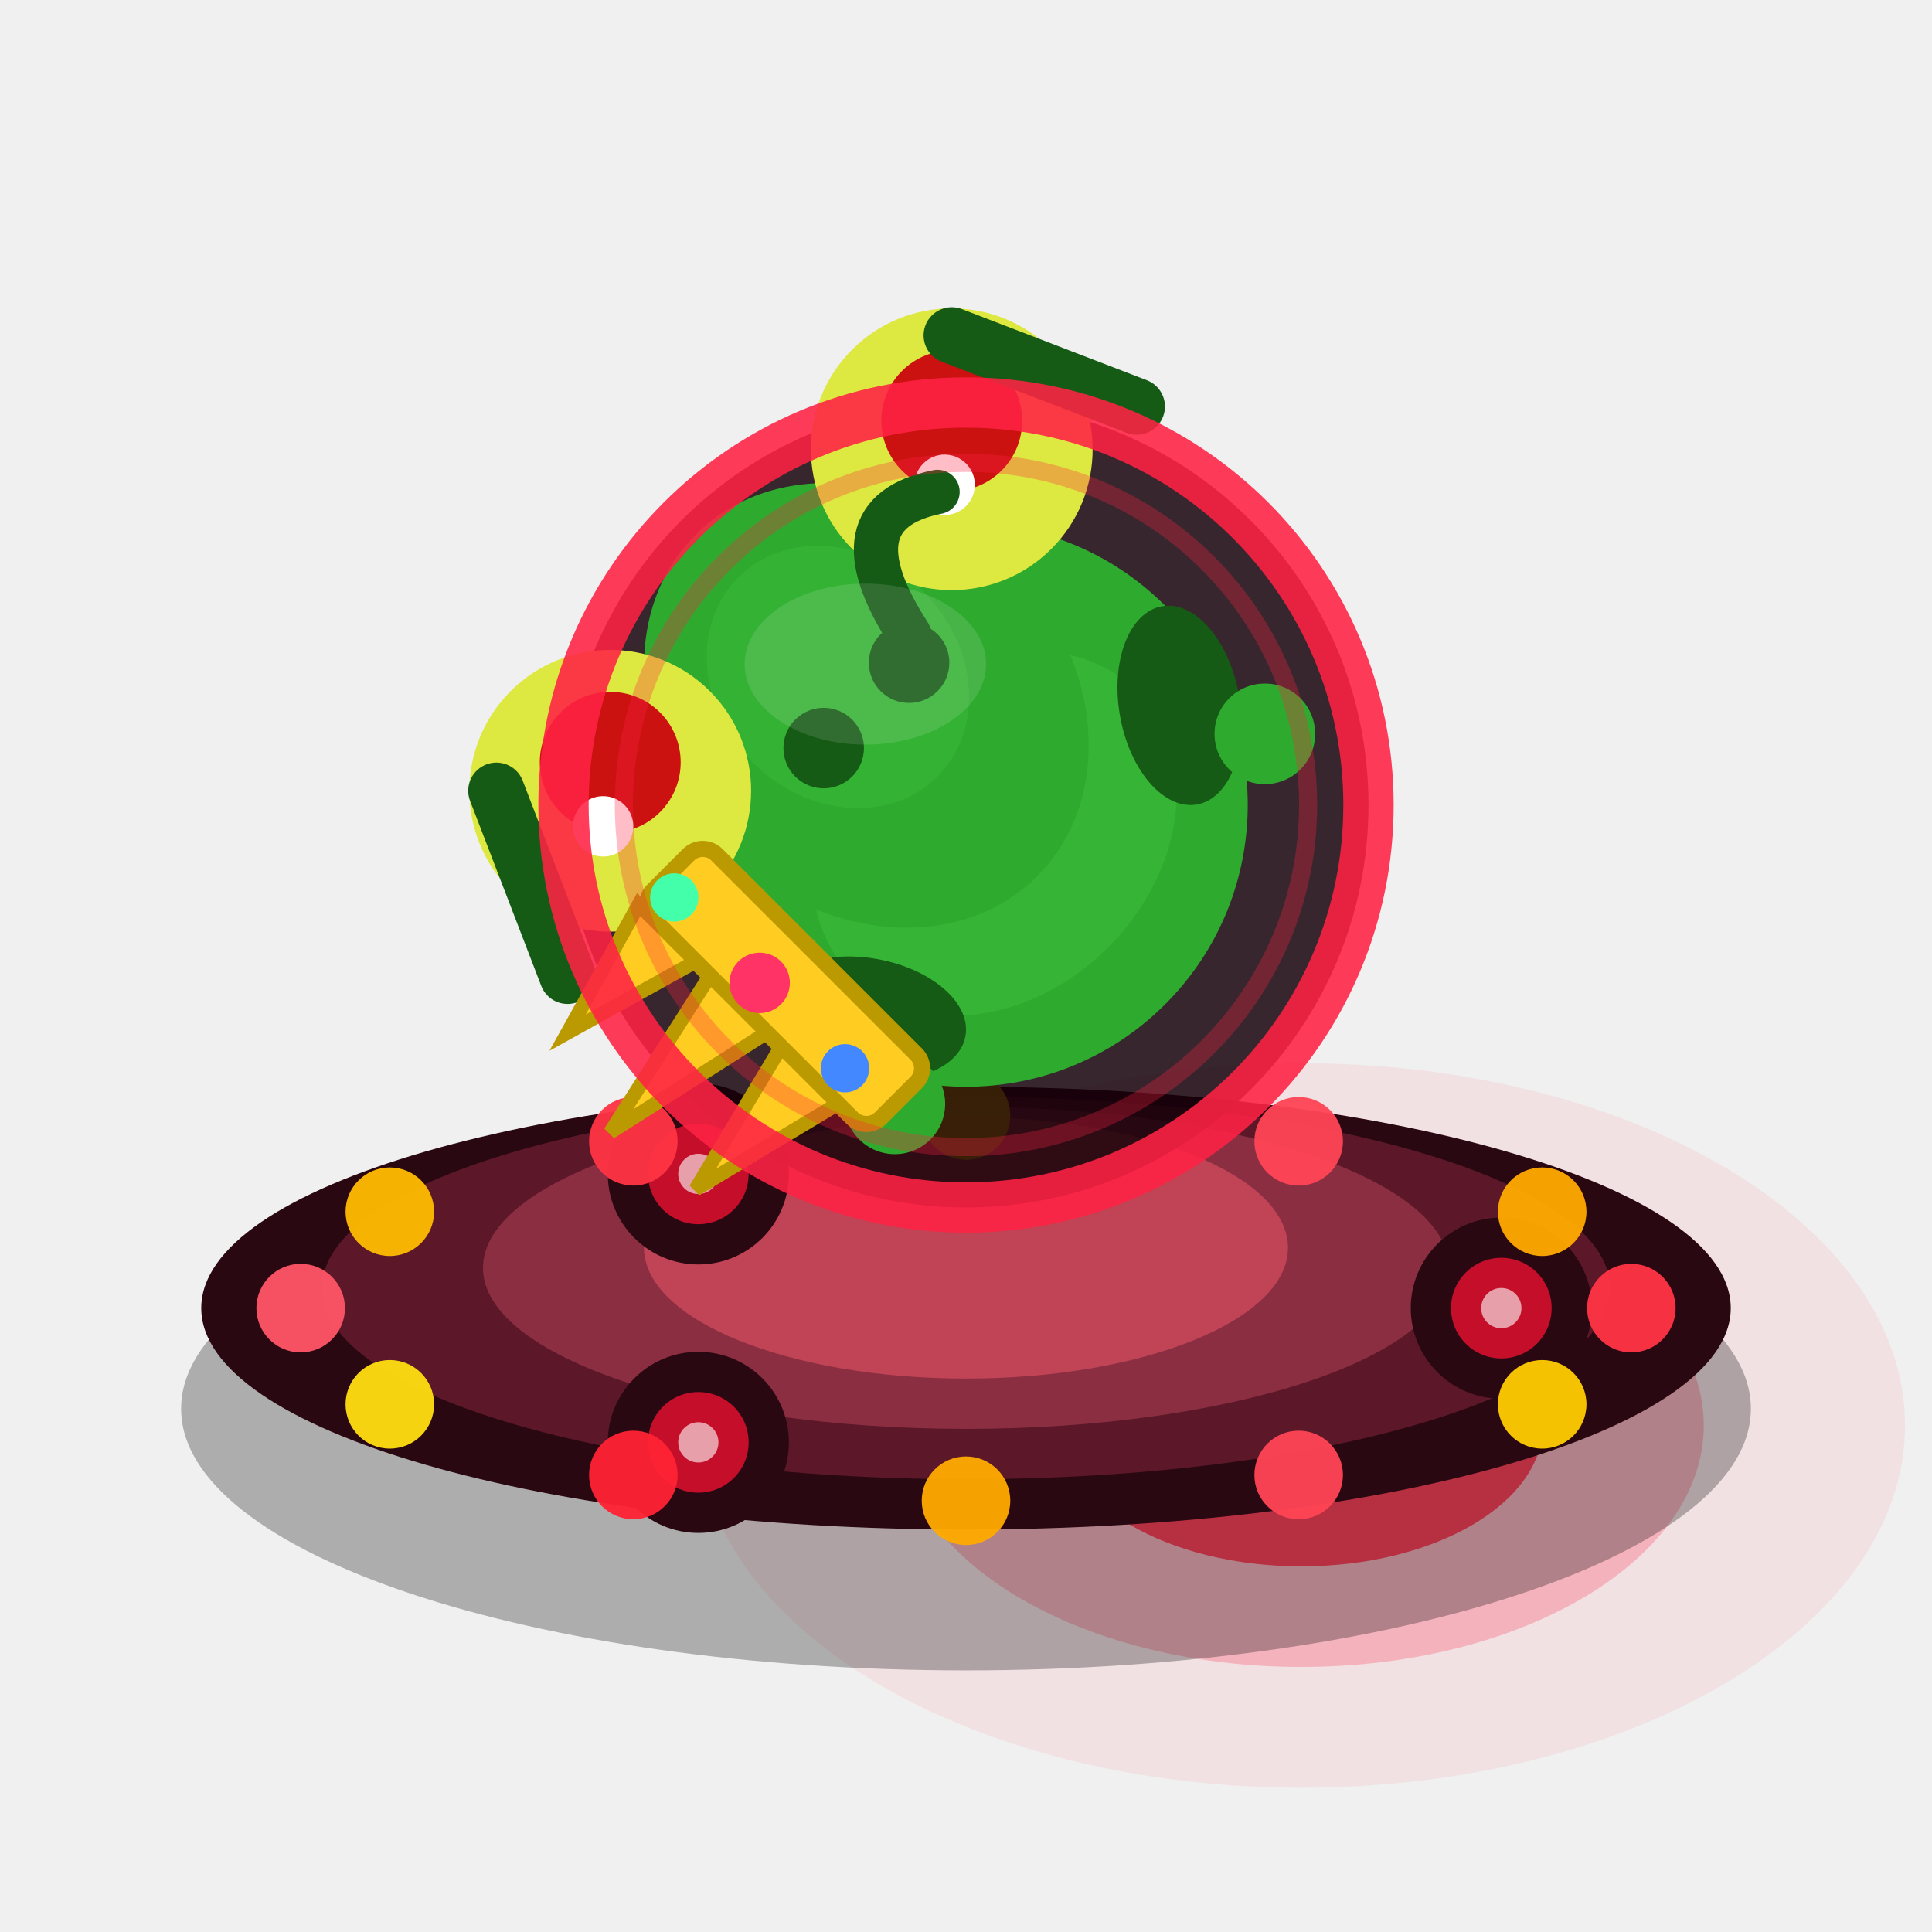
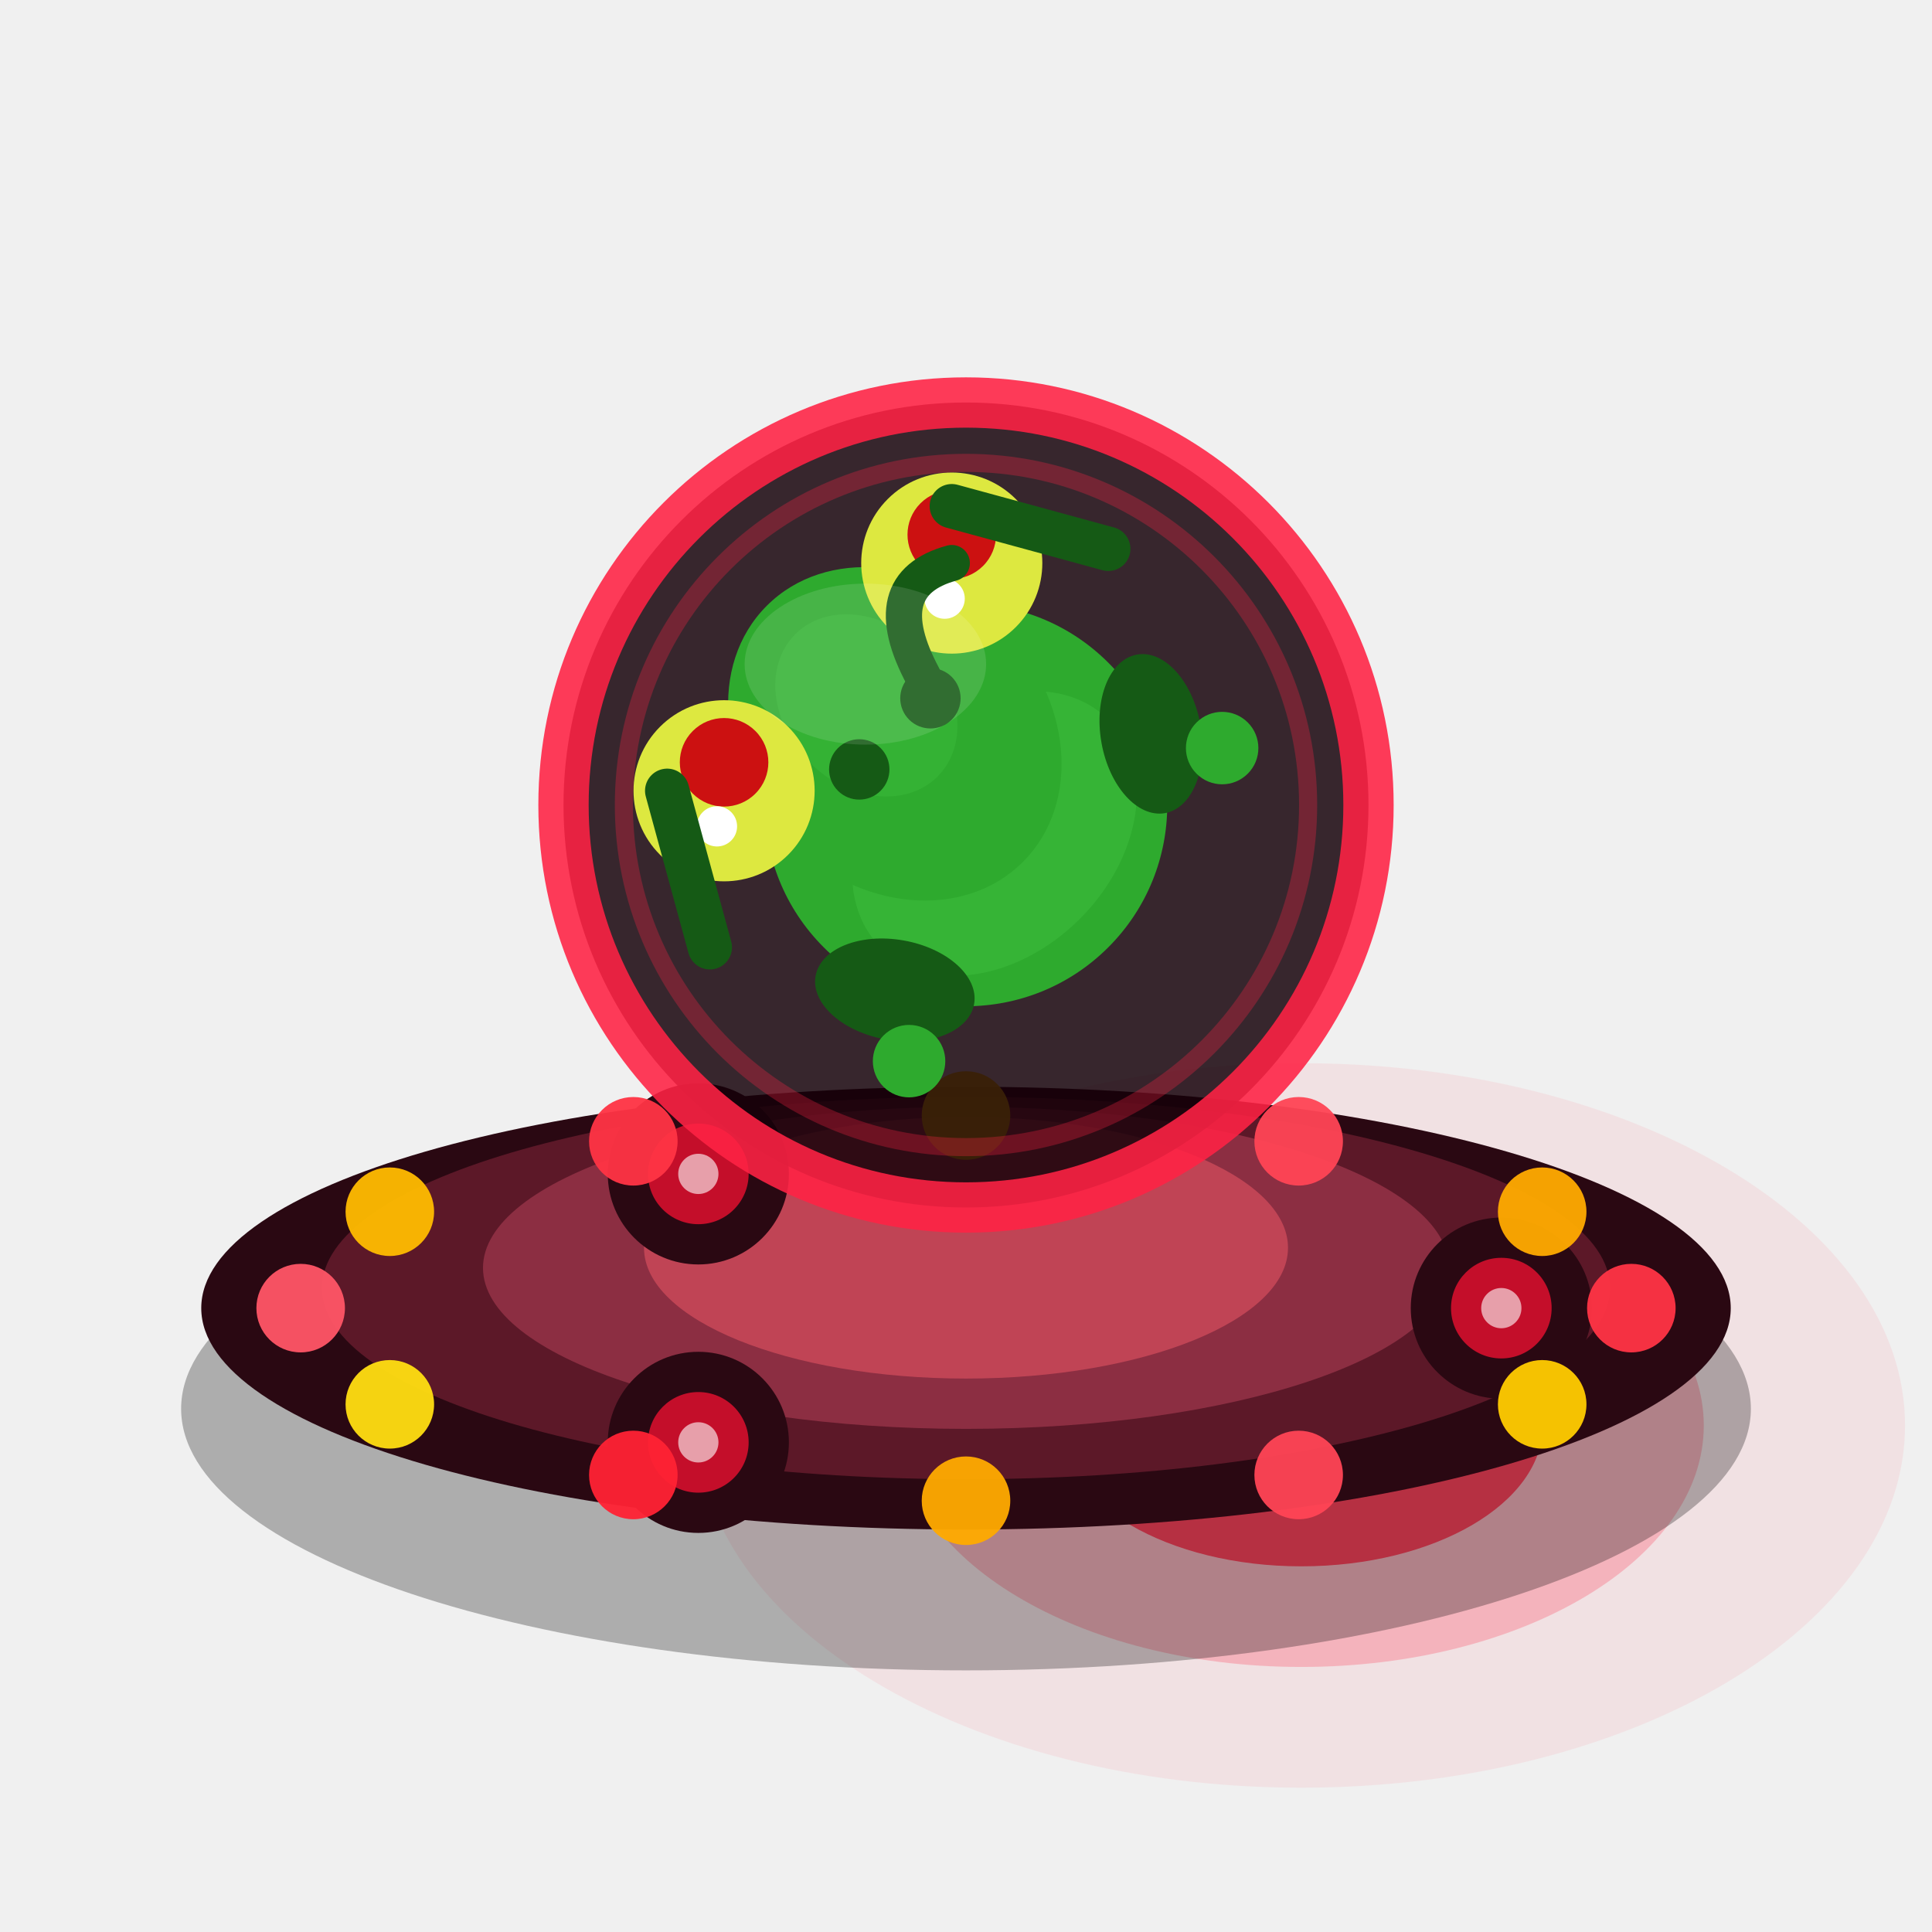
<svg xmlns="http://www.w3.org/2000/svg" viewBox="0 0 96 96" width="96" height="96">
  <ellipse cx="64.66" cy="70.83" rx="12" ry="7" fill="#ff1133" opacity="0.70" />
  <ellipse cx="64.66" cy="70.83" rx="20" ry="12" fill="#ff1133" opacity="0.22" />
  <ellipse cx="64.66" cy="70.83" rx="30" ry="18" fill="#ff1133" opacity="0.07" />
  <ellipse cx="48" cy="70" rx="39" ry="13" fill="black" opacity="0.28" />
  <ellipse cx="48" cy="65" rx="38" ry="11" fill="#2a0812" />
  <ellipse cx="48" cy="64" rx="32" ry="9.5" fill="#5c1828" />
  <ellipse cx="48" cy="63" rx="24" ry="8" fill="#8c2e42" />
  <ellipse cx="48" cy="62" rx="16" ry="6.5" fill="#c04455" />
  <circle cx="74.6" cy="65" r="4.5" fill="#2a0812" />
  <circle cx="74.6" cy="65" r="2.5" fill="#ff1133" opacity="0.72" />
  <circle cx="74.6" cy="65" r="1" fill="white" opacity="0.60" />
  <circle cx="34.7" cy="71.67" r="4.5" fill="#2a0812" />
  <circle cx="34.7" cy="71.67" r="2.5" fill="#ff1133" opacity="0.72" />
  <circle cx="34.7" cy="71.67" r="1" fill="white" opacity="0.60" />
  <circle cx="34.7" cy="58.33" r="4.5" fill="#2a0812" />
  <circle cx="34.7" cy="58.33" r="2.5" fill="#ff1133" opacity="0.72" />
  <circle cx="34.7" cy="58.33" r="1" fill="white" opacity="0.60" />
  <circle cx="81.06" cy="65" r="2.2" fill="#ff3344" opacity="0.95" />
  <circle cx="76.63" cy="69.78" r="2.2" fill="#ffcc00" opacity="0.95" />
  <circle cx="64.53" cy="73.29" r="2.2" fill="#ff4455" opacity="0.95" />
  <circle cx="48" cy="74.57" r="2.2" fill="#ffaa00" opacity="0.95" />
  <circle cx="31.47" cy="73.29" r="2.2" fill="#ff2233" opacity="0.95" />
  <circle cx="19.37" cy="69.78" r="2.2" fill="#ffdd11" opacity="0.95" />
  <circle cx="14.94" cy="65" r="2.2" fill="#ff5566" opacity="0.95" />
  <circle cx="19.37" cy="60.21" r="2.2" fill="#ffbb00" opacity="0.95" />
  <circle cx="31.47" cy="56.71" r="2.2" fill="#ff3344" opacity="0.95" />
  <circle cx="48" cy="55.43" r="2.2" fill="#ffcc00" opacity="0.95" />
  <circle cx="64.53" cy="56.71" r="2.2" fill="#ff4455" opacity="0.95" />
  <circle cx="76.63" cy="60.21" r="2.2" fill="#ffaa00" opacity="0.95" />
  <circle cx="48" cy="40" r="20" fill="#140008" opacity="0.84" />
  <g transform="rotate(225, 48, 40)">
-     <circle cx="48" cy="40" r="14" fill="#2eaa2e" />
-     <ellipse cx="46" cy="40" rx="8" ry="10" fill="#4acc4a" opacity="0.30" />
-     <ellipse cx="55" cy="40" rx="12" ry="10" fill="#2eaa2e" />
-     <ellipse cx="57" cy="40" rx="7" ry="6" fill="#4acc4a" opacity="0.22" />
-     <ellipse cx="44" cy="29" rx="5" ry="3" fill="#155a15" transform="rotate(-35,44,29)" />
-     <ellipse cx="44" cy="51" rx="5" ry="3" fill="#155a15" transform="rotate(35,44,51)" />
-     <circle cx="40" cy="27" r="2.5" fill="#2eaa2e" />
-     <circle cx="40" cy="53" r="2.5" fill="#2eaa2e" />
-     <circle cx="61" cy="28" r="7" fill="#dde840" />
-     <circle cx="62" cy="29" r="3.5" fill="#cc1111" />
-     <circle cx="60" cy="26.5" r="1.5" fill="white" />
-     <path d="M 56 20 L 65 24" stroke="#155a15" stroke-width="2.8" stroke-linecap="round" fill="none" />
-     <circle cx="61" cy="52" r="7" fill="#dde840" />
-     <circle cx="62" cy="53" r="3.5" fill="#cc1111" />
-     <circle cx="60" cy="50.5" r="1.5" fill="white" />
-     <path d="M 56 60 L 65 56" stroke="#155a15" stroke-width="2.8" stroke-linecap="round" fill="none" />
-     <circle cx="55" cy="37" r="2" fill="#155a15" />
-     <circle cx="55" cy="43" r="2" fill="#155a15" />
-     <path d="M 56 44 Q 63 45.5 60 50" stroke="#155a15" stroke-width="2.2" fill="none" stroke-linecap="round" />
-     <rect x="40" y="25" width="16" height="4.5" rx="1" fill="#ffcc22" stroke="#bb9900" stroke-width="0.8" />
-     <polygon points="42,25 44,17 46,25" fill="#ffcc22" stroke="#bb9900" stroke-width="0.7" />
-     <polygon points="47,25 49,16 51,25" fill="#ffcc22" stroke="#bb9900" stroke-width="0.7" />
-     <polygon points="52,25 54,18 56,25" fill="#ffcc22" stroke="#bb9900" stroke-width="0.7" />
-     <circle cx="49" cy="26.5" r="1.5" fill="#ff3366" />
-     <circle cx="43" cy="26.5" r="1.2" fill="#4488ff" />
-     <circle cx="55" cy="26.5" r="1.2" fill="#44ffaa" />
+     <circle cx="48" cy="40" r="10" fill="#2eaa2e" />
+     <ellipse cx="46" cy="40" rx="6" ry="8" fill="#4acc4a" opacity="0.30" />
+     <ellipse cx="53" cy="40" rx="9" ry="7.5" fill="#2eaa2e" />
+     <ellipse cx="55" cy="40" rx="5" ry="4" fill="#4acc4a" opacity="0.22" />
+     <ellipse cx="44" cy="31" rx="4" ry="2.5" fill="#155a15" transform="rotate(-35,44,31)" />
+     <ellipse cx="44" cy="49" rx="4" ry="2.5" fill="#155a15" transform="rotate(35,44,49)" />
+     <circle cx="41" cy="29" r="1.8" fill="#2eaa2e" />
+     <circle cx="41" cy="51" r="1.8" fill="#2eaa2e" />
+     <circle cx="57" cy="32" r="4.5" fill="#dde840" />
+     <circle cx="58" cy="33" r="2.2" fill="#cc1111" />
+     <circle cx="56" cy="30.5" r="1" fill="white" />
+     <path d="M 52 26 L 59 30" stroke="#155a15" stroke-width="2.2" stroke-linecap="round" fill="none" />
+     <circle cx="57" cy="48" r="4.5" fill="#dde840" />
+     <circle cx="58" cy="49" r="2.2" fill="#cc1111" />
+     <circle cx="56" cy="46.5" r="1" fill="white" />
+     <path d="M 52 54 L 59 50" stroke="#155a15" stroke-width="2.2" stroke-linecap="round" fill="none" />
+     <circle cx="53" cy="37.5" r="1.5" fill="#155a15" />
+     <circle cx="53" cy="42.5" r="1.5" fill="#155a15" />
+     <path d="M 54 43 Q 59 44.5 57 48" stroke="#155a15" stroke-width="1.8" fill="none" stroke-linecap="round" />
  </g>
  <circle cx="48" cy="40" r="20" fill="none" stroke="#ff2244" stroke-width="2.5" opacity="0.88" />
  <circle cx="48" cy="40" r="17" fill="none" stroke="#ff2244" stroke-width="0.9" opacity="0.30" />
  <ellipse cx="43" cy="33" rx="6" ry="4" fill="white" opacity="0.12" />
</svg>
